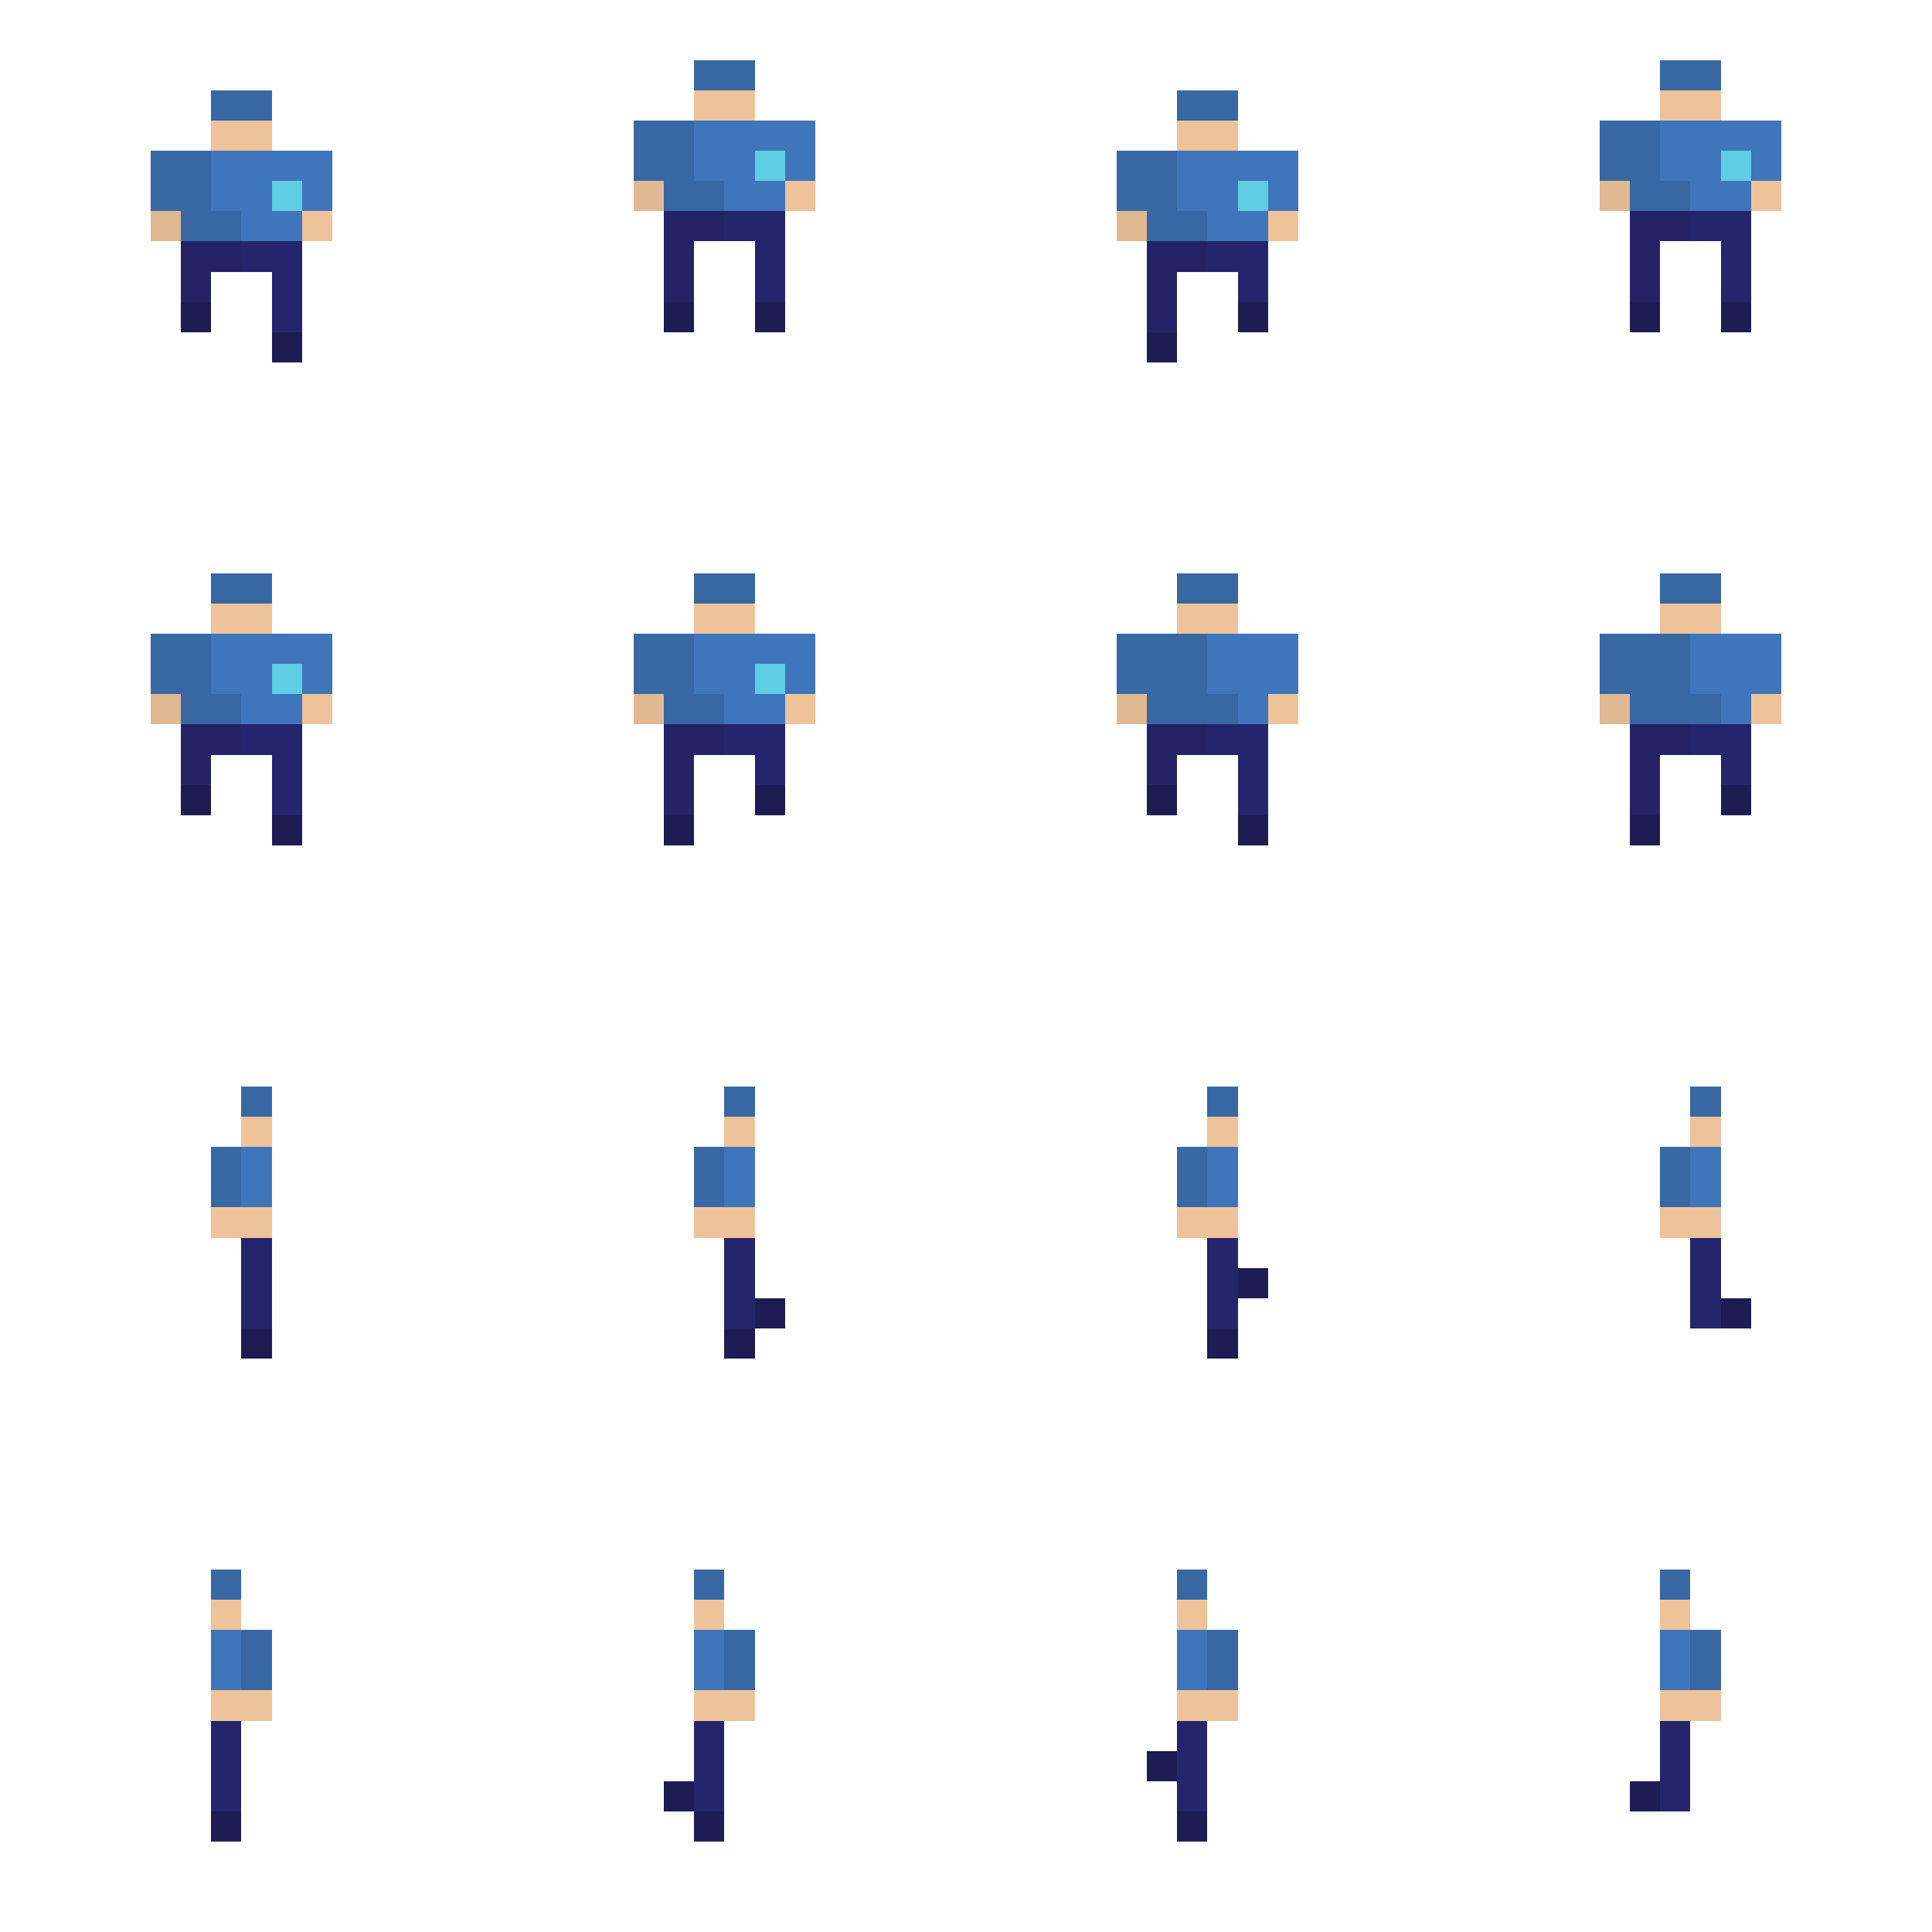
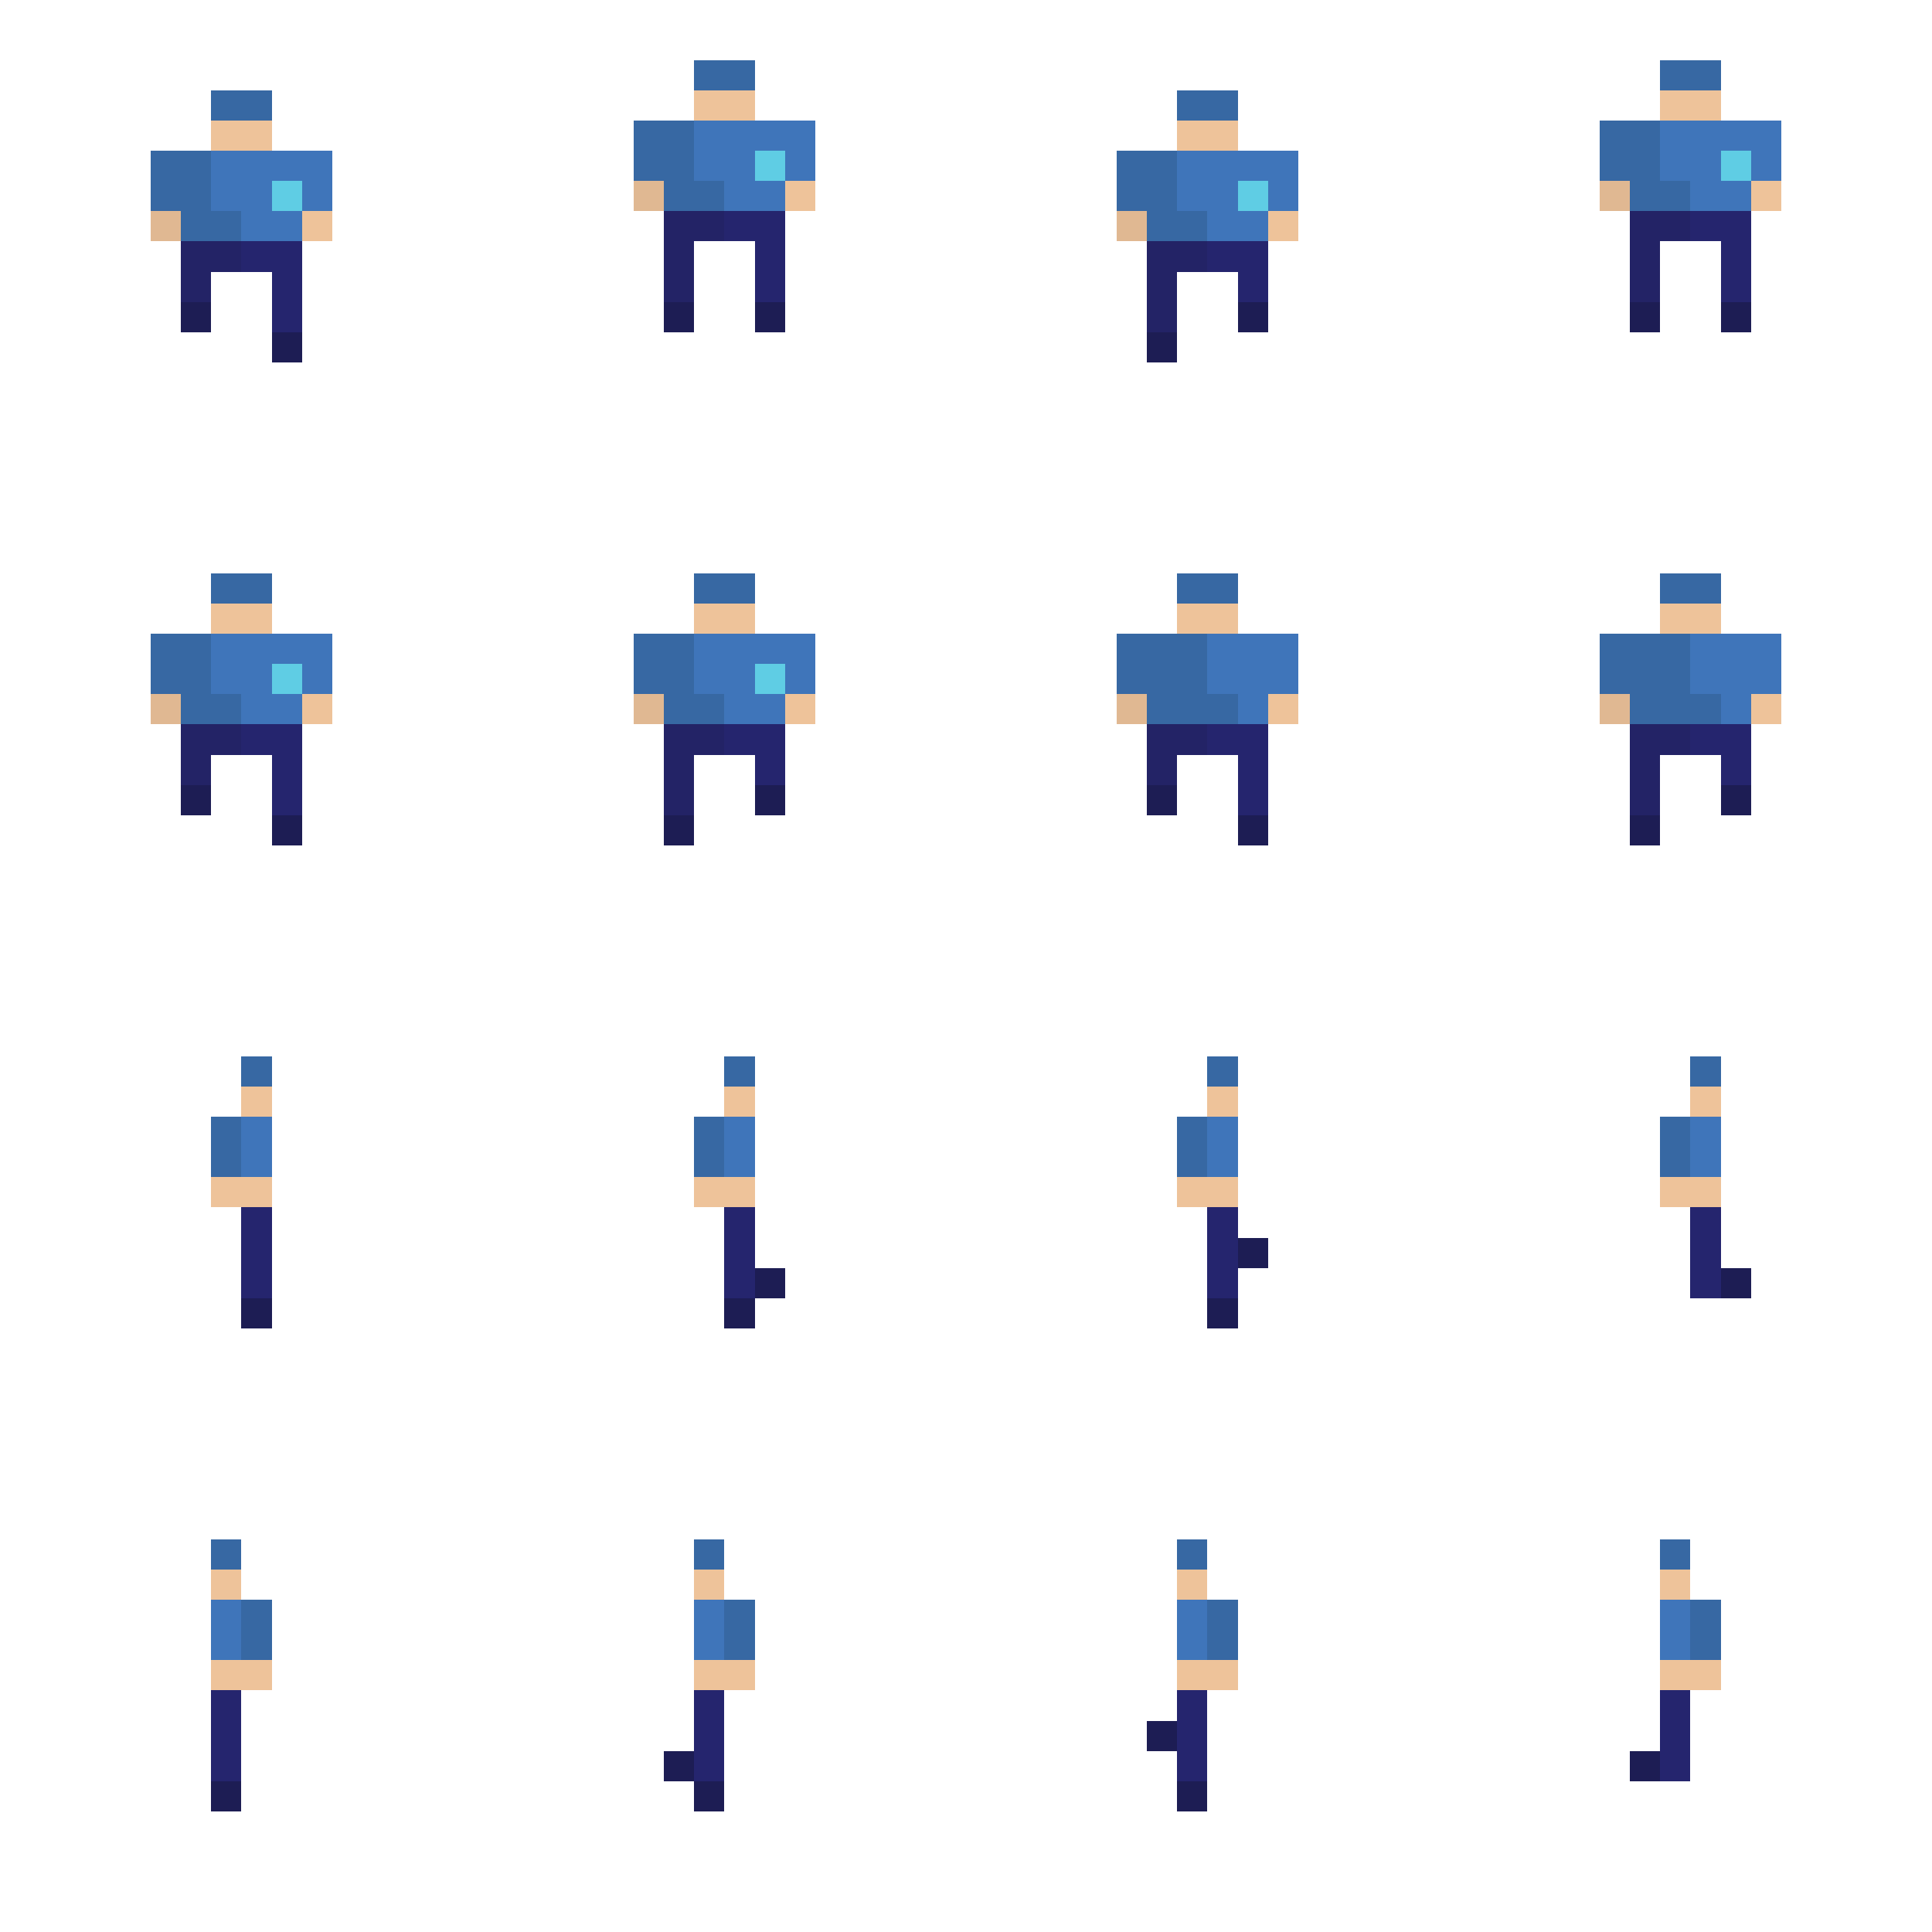
<svg xmlns="http://www.w3.org/2000/svg" version="1.1" width="64" height="64" shape-rendering="crispEdges">
  <rect x="23" y="2" width="1" height="1" fill="#3768A3" />
  <rect x="24" y="2" width="1" height="1" fill="#3768A3" />
  <rect x="55" y="2" width="1" height="1" fill="#3768A3" />
  <rect x="56" y="2" width="1" height="1" fill="#3768A3" />
  <rect x="7" y="3" width="1" height="1" fill="#3768A3" />
  <rect x="8" y="3" width="1" height="1" fill="#3768A3" />
  <rect x="23" y="3" width="1" height="1" fill="#EEC39A" />
  <rect x="24" y="3" width="1" height="1" fill="#EEC39A" />
  <rect x="39" y="3" width="1" height="1" fill="#3768A3" />
  <rect x="40" y="3" width="1" height="1" fill="#3768A3" />
  <rect x="55" y="3" width="1" height="1" fill="#EEC39A" />
  <rect x="56" y="3" width="1" height="1" fill="#EEC39A" />
  <rect x="7" y="4" width="1" height="1" fill="#EEC39A" />
  <rect x="8" y="4" width="1" height="1" fill="#EEC39A" />
  <rect x="21" y="4" width="1" height="1" fill="#3768A3" />
  <rect x="22" y="4" width="1" height="1" fill="#3768A3" />
  <rect x="23" y="4" width="1" height="1" fill="#3F75BA" />
  <rect x="24" y="4" width="1" height="1" fill="#3F75BA" />
  <rect x="25" y="4" width="1" height="1" fill="#3F75BA" />
  <rect x="26" y="4" width="1" height="1" fill="#3F75BA" />
  <rect x="39" y="4" width="1" height="1" fill="#EEC39A" />
  <rect x="40" y="4" width="1" height="1" fill="#EEC39A" />
  <rect x="53" y="4" width="1" height="1" fill="#3768A3" />
  <rect x="54" y="4" width="1" height="1" fill="#3768A3" />
  <rect x="55" y="4" width="1" height="1" fill="#3F75BA" />
  <rect x="56" y="4" width="1" height="1" fill="#3F75BA" />
  <rect x="57" y="4" width="1" height="1" fill="#3F75BA" />
  <rect x="58" y="4" width="1" height="1" fill="#3F75BA" />
  <rect x="5" y="5" width="1" height="1" fill="#3768A3" />
  <rect x="6" y="5" width="1" height="1" fill="#3768A3" />
  <rect x="7" y="5" width="1" height="1" fill="#3F75BA" />
  <rect x="8" y="5" width="1" height="1" fill="#3F75BA" />
  <rect x="9" y="5" width="1" height="1" fill="#3F75BA" />
  <rect x="10" y="5" width="1" height="1" fill="#3F75BA" />
  <rect x="21" y="5" width="1" height="1" fill="#3768A3" />
  <rect x="22" y="5" width="1" height="1" fill="#3768A3" />
  <rect x="23" y="5" width="1" height="1" fill="#3F75BA" />
  <rect x="24" y="5" width="1" height="1" fill="#3F75BA" />
  <rect x="25" y="5" width="1" height="1" fill="#5FCDE4" />
  <rect x="26" y="5" width="1" height="1" fill="#3F75BA" />
  <rect x="37" y="5" width="1" height="1" fill="#3768A3" />
  <rect x="38" y="5" width="1" height="1" fill="#3768A3" />
  <rect x="39" y="5" width="1" height="1" fill="#3F75BA" />
  <rect x="40" y="5" width="1" height="1" fill="#3F75BA" />
  <rect x="41" y="5" width="1" height="1" fill="#3F75BA" />
  <rect x="42" y="5" width="1" height="1" fill="#3F75BA" />
  <rect x="53" y="5" width="1" height="1" fill="#3768A3" />
  <rect x="54" y="5" width="1" height="1" fill="#3768A3" />
  <rect x="55" y="5" width="1" height="1" fill="#3F75BA" />
  <rect x="56" y="5" width="1" height="1" fill="#3F75BA" />
  <rect x="57" y="5" width="1" height="1" fill="#5FCDE4" />
  <rect x="58" y="5" width="1" height="1" fill="#3F75BA" />
  <rect x="5" y="6" width="1" height="1" fill="#3768A3" />
  <rect x="6" y="6" width="1" height="1" fill="#3768A3" />
  <rect x="7" y="6" width="1" height="1" fill="#3F75BA" />
  <rect x="8" y="6" width="1" height="1" fill="#3F75BA" />
  <rect x="9" y="6" width="1" height="1" fill="#5FCDE4" />
  <rect x="10" y="6" width="1" height="1" fill="#3F75BA" />
  <rect x="21" y="6" width="1" height="1" fill="#E0B892" />
  <rect x="22" y="6" width="1" height="1" fill="#3768A3" />
  <rect x="23" y="6" width="1" height="1" fill="#3768A3" />
  <rect x="24" y="6" width="1" height="1" fill="#3F75BA" />
  <rect x="25" y="6" width="1" height="1" fill="#3F75BA" />
  <rect x="26" y="6" width="1" height="1" fill="#EEC39A" />
  <rect x="37" y="6" width="1" height="1" fill="#3768A3" />
  <rect x="38" y="6" width="1" height="1" fill="#3768A3" />
  <rect x="39" y="6" width="1" height="1" fill="#3F75BA" />
  <rect x="40" y="6" width="1" height="1" fill="#3F75BA" />
  <rect x="41" y="6" width="1" height="1" fill="#5FCDE4" />
  <rect x="42" y="6" width="1" height="1" fill="#3F75BA" />
  <rect x="53" y="6" width="1" height="1" fill="#E0B892" />
  <rect x="54" y="6" width="1" height="1" fill="#3768A3" />
  <rect x="55" y="6" width="1" height="1" fill="#3768A3" />
  <rect x="56" y="6" width="1" height="1" fill="#3F75BA" />
  <rect x="57" y="6" width="1" height="1" fill="#3F75BA" />
  <rect x="58" y="6" width="1" height="1" fill="#EEC39A" />
  <rect x="5" y="7" width="1" height="1" fill="#E0B892" />
  <rect x="6" y="7" width="1" height="1" fill="#3768A3" />
  <rect x="7" y="7" width="1" height="1" fill="#3768A3" />
  <rect x="8" y="7" width="1" height="1" fill="#3F75BA" />
  <rect x="9" y="7" width="1" height="1" fill="#3F75BA" />
  <rect x="10" y="7" width="1" height="1" fill="#EEC39A" />
  <rect x="22" y="7" width="1" height="1" fill="#232366" />
  <rect x="23" y="7" width="1" height="1" fill="#232366" />
  <rect x="24" y="7" width="1" height="1" fill="#25256E" />
  <rect x="25" y="7" width="1" height="1" fill="#25256E" />
  <rect x="37" y="7" width="1" height="1" fill="#E0B892" />
  <rect x="38" y="7" width="1" height="1" fill="#3768A3" />
  <rect x="39" y="7" width="1" height="1" fill="#3768A3" />
  <rect x="40" y="7" width="1" height="1" fill="#3F75BA" />
  <rect x="41" y="7" width="1" height="1" fill="#3F75BA" />
  <rect x="42" y="7" width="1" height="1" fill="#EEC39A" />
  <rect x="54" y="7" width="1" height="1" fill="#232366" />
  <rect x="55" y="7" width="1" height="1" fill="#232366" />
  <rect x="56" y="7" width="1" height="1" fill="#25256E" />
  <rect x="57" y="7" width="1" height="1" fill="#25256E" />
  <rect x="6" y="8" width="1" height="1" fill="#232366" />
  <rect x="7" y="8" width="1" height="1" fill="#232366" />
  <rect x="8" y="8" width="1" height="1" fill="#25256E" />
  <rect x="9" y="8" width="1" height="1" fill="#25256E" />
  <rect x="22" y="8" width="1" height="1" fill="#232366" />
  <rect x="25" y="8" width="1" height="1" fill="#25256E" />
  <rect x="38" y="8" width="1" height="1" fill="#232366" />
  <rect x="39" y="8" width="1" height="1" fill="#232366" />
  <rect x="40" y="8" width="1" height="1" fill="#25256E" />
  <rect x="41" y="8" width="1" height="1" fill="#25256E" />
  <rect x="54" y="8" width="1" height="1" fill="#232366" />
  <rect x="57" y="8" width="1" height="1" fill="#25256E" />
  <rect x="6" y="9" width="1" height="1" fill="#232366" />
  <rect x="9" y="9" width="1" height="1" fill="#25256E" />
  <rect x="22" y="9" width="1" height="1" fill="#232366" />
  <rect x="25" y="9" width="1" height="1" fill="#25256E" />
  <rect x="38" y="9" width="1" height="1" fill="#232366" />
  <rect x="41" y="9" width="1" height="1" fill="#25256E" />
  <rect x="54" y="9" width="1" height="1" fill="#232366" />
  <rect x="57" y="9" width="1" height="1" fill="#25256E" />
  <rect x="6" y="10" width="1" height="1" fill="#1D1D54" />
  <rect x="9" y="10" width="1" height="1" fill="#25256E" />
  <rect x="22" y="10" width="1" height="1" fill="#1D1D54" />
  <rect x="25" y="10" width="1" height="1" fill="#1D1D54" />
  <rect x="38" y="10" width="1" height="1" fill="#232366" />
  <rect x="41" y="10" width="1" height="1" fill="#1D1D54" />
  <rect x="54" y="10" width="1" height="1" fill="#1D1D54" />
  <rect x="57" y="10" width="1" height="1" fill="#1D1D54" />
  <rect x="9" y="11" width="1" height="1" fill="#1D1D54" />
  <rect x="38" y="11" width="1" height="1" fill="#1D1D54" />
  <rect x="7" y="19" width="1" height="1" fill="#3768A3" />
  <rect x="8" y="19" width="1" height="1" fill="#3768A3" />
  <rect x="23" y="19" width="1" height="1" fill="#3768A3" />
  <rect x="24" y="19" width="1" height="1" fill="#3768A3" />
  <rect x="39" y="19" width="1" height="1" fill="#3768A3" />
  <rect x="40" y="19" width="1" height="1" fill="#3768A3" />
  <rect x="55" y="19" width="1" height="1" fill="#3768A3" />
  <rect x="56" y="19" width="1" height="1" fill="#3768A3" />
  <rect x="7" y="20" width="1" height="1" fill="#EEC39A" />
  <rect x="8" y="20" width="1" height="1" fill="#EEC39A" />
  <rect x="23" y="20" width="1" height="1" fill="#EEC39A" />
  <rect x="24" y="20" width="1" height="1" fill="#EEC39A" />
  <rect x="39" y="20" width="1" height="1" fill="#EEC39A" />
  <rect x="40" y="20" width="1" height="1" fill="#EEC39A" />
  <rect x="55" y="20" width="1" height="1" fill="#EEC39A" />
  <rect x="56" y="20" width="1" height="1" fill="#EEC39A" />
  <rect x="5" y="21" width="1" height="1" fill="#3768A3" />
  <rect x="6" y="21" width="1" height="1" fill="#3768A3" />
  <rect x="7" y="21" width="1" height="1" fill="#3F75BA" />
  <rect x="8" y="21" width="1" height="1" fill="#3F75BA" />
  <rect x="9" y="21" width="1" height="1" fill="#3F75BA" />
  <rect x="10" y="21" width="1" height="1" fill="#3F75BA" />
  <rect x="21" y="21" width="1" height="1" fill="#3768A3" />
  <rect x="22" y="21" width="1" height="1" fill="#3768A3" />
  <rect x="23" y="21" width="1" height="1" fill="#3F75BA" />
  <rect x="24" y="21" width="1" height="1" fill="#3F75BA" />
  <rect x="25" y="21" width="1" height="1" fill="#3F75BA" />
  <rect x="26" y="21" width="1" height="1" fill="#3F75BA" />
  <rect x="37" y="21" width="1" height="1" fill="#3768A3" />
  <rect x="38" y="21" width="1" height="1" fill="#3768A3" />
  <rect x="39" y="21" width="1" height="1" fill="#3768A3" />
  <rect x="40" y="21" width="1" height="1" fill="#3F75BA" />
  <rect x="41" y="21" width="1" height="1" fill="#3F75BA" />
  <rect x="42" y="21" width="1" height="1" fill="#3F75BA" />
  <rect x="53" y="21" width="1" height="1" fill="#3768A3" />
  <rect x="54" y="21" width="1" height="1" fill="#3768A3" />
  <rect x="55" y="21" width="1" height="1" fill="#3768A3" />
  <rect x="56" y="21" width="1" height="1" fill="#3F75BA" />
  <rect x="57" y="21" width="1" height="1" fill="#3F75BA" />
  <rect x="58" y="21" width="1" height="1" fill="#3F75BA" />
  <rect x="5" y="22" width="1" height="1" fill="#3768A3" />
  <rect x="6" y="22" width="1" height="1" fill="#3768A3" />
  <rect x="7" y="22" width="1" height="1" fill="#3F75BA" />
  <rect x="8" y="22" width="1" height="1" fill="#3F75BA" />
  <rect x="9" y="22" width="1" height="1" fill="#5FCDE4" />
  <rect x="10" y="22" width="1" height="1" fill="#3F75BA" />
  <rect x="21" y="22" width="1" height="1" fill="#3768A3" />
  <rect x="22" y="22" width="1" height="1" fill="#3768A3" />
  <rect x="23" y="22" width="1" height="1" fill="#3F75BA" />
  <rect x="24" y="22" width="1" height="1" fill="#3F75BA" />
  <rect x="25" y="22" width="1" height="1" fill="#5FCDE4" />
  <rect x="26" y="22" width="1" height="1" fill="#3F75BA" />
  <rect x="37" y="22" width="1" height="1" fill="#3768A3" />
  <rect x="38" y="22" width="1" height="1" fill="#3768A3" />
  <rect x="39" y="22" width="1" height="1" fill="#3768A3" />
  <rect x="40" y="22" width="1" height="1" fill="#3F75BA" />
  <rect x="41" y="22" width="1" height="1" fill="#3F75BA" />
  <rect x="42" y="22" width="1" height="1" fill="#3F75BA" />
  <rect x="53" y="22" width="1" height="1" fill="#3768A3" />
  <rect x="54" y="22" width="1" height="1" fill="#3768A3" />
  <rect x="55" y="22" width="1" height="1" fill="#3768A3" />
  <rect x="56" y="22" width="1" height="1" fill="#3F75BA" />
  <rect x="57" y="22" width="1" height="1" fill="#3F75BA" />
  <rect x="58" y="22" width="1" height="1" fill="#3F75BA" />
  <rect x="5" y="23" width="1" height="1" fill="#E0B892" />
  <rect x="6" y="23" width="1" height="1" fill="#3768A3" />
  <rect x="7" y="23" width="1" height="1" fill="#3768A3" />
  <rect x="8" y="23" width="1" height="1" fill="#3F75BA" />
  <rect x="9" y="23" width="1" height="1" fill="#3F75BA" />
  <rect x="10" y="23" width="1" height="1" fill="#EEC39A" />
  <rect x="21" y="23" width="1" height="1" fill="#E0B892" />
  <rect x="22" y="23" width="1" height="1" fill="#3768A3" />
  <rect x="23" y="23" width="1" height="1" fill="#3768A3" />
  <rect x="24" y="23" width="1" height="1" fill="#3F75BA" />
  <rect x="25" y="23" width="1" height="1" fill="#3F75BA" />
  <rect x="26" y="23" width="1" height="1" fill="#EEC39A" />
  <rect x="37" y="23" width="1" height="1" fill="#E0B892" />
  <rect x="38" y="23" width="1" height="1" fill="#3768A3" />
  <rect x="39" y="23" width="1" height="1" fill="#3768A3" />
  <rect x="40" y="23" width="1" height="1" fill="#3768A3" />
  <rect x="41" y="23" width="1" height="1" fill="#3F75BA" />
  <rect x="42" y="23" width="1" height="1" fill="#EEC39A" />
  <rect x="53" y="23" width="1" height="1" fill="#E0B892" />
  <rect x="54" y="23" width="1" height="1" fill="#3768A3" />
  <rect x="55" y="23" width="1" height="1" fill="#3768A3" />
  <rect x="56" y="23" width="1" height="1" fill="#3768A3" />
  <rect x="57" y="23" width="1" height="1" fill="#3F75BA" />
  <rect x="58" y="23" width="1" height="1" fill="#EEC39A" />
  <rect x="6" y="24" width="1" height="1" fill="#232366" />
  <rect x="7" y="24" width="1" height="1" fill="#232366" />
  <rect x="8" y="24" width="1" height="1" fill="#25256E" />
  <rect x="9" y="24" width="1" height="1" fill="#25256E" />
  <rect x="22" y="24" width="1" height="1" fill="#232366" />
  <rect x="23" y="24" width="1" height="1" fill="#232366" />
  <rect x="24" y="24" width="1" height="1" fill="#25256E" />
  <rect x="25" y="24" width="1" height="1" fill="#25256E" />
  <rect x="38" y="24" width="1" height="1" fill="#232366" />
  <rect x="39" y="24" width="1" height="1" fill="#232366" />
  <rect x="40" y="24" width="1" height="1" fill="#25256E" />
  <rect x="41" y="24" width="1" height="1" fill="#25256E" />
  <rect x="54" y="24" width="1" height="1" fill="#232366" />
  <rect x="55" y="24" width="1" height="1" fill="#232366" />
  <rect x="56" y="24" width="1" height="1" fill="#25256E" />
  <rect x="57" y="24" width="1" height="1" fill="#25256E" />
  <rect x="6" y="25" width="1" height="1" fill="#232366" />
  <rect x="9" y="25" width="1" height="1" fill="#25256E" />
  <rect x="22" y="25" width="1" height="1" fill="#232366" />
  <rect x="25" y="25" width="1" height="1" fill="#25256E" />
  <rect x="38" y="25" width="1" height="1" fill="#232366" />
  <rect x="41" y="25" width="1" height="1" fill="#25256E" />
  <rect x="54" y="25" width="1" height="1" fill="#232366" />
  <rect x="57" y="25" width="1" height="1" fill="#25256E" />
  <rect x="6" y="26" width="1" height="1" fill="#1D1D54" />
  <rect x="9" y="26" width="1" height="1" fill="#25256E" />
  <rect x="22" y="26" width="1" height="1" fill="#232366" />
  <rect x="25" y="26" width="1" height="1" fill="#1D1D54" />
  <rect x="38" y="26" width="1" height="1" fill="#1D1D54" />
  <rect x="41" y="26" width="1" height="1" fill="#25256E" />
  <rect x="54" y="26" width="1" height="1" fill="#232366" />
  <rect x="57" y="26" width="1" height="1" fill="#1D1D54" />
  <rect x="9" y="27" width="1" height="1" fill="#1D1D54" />
  <rect x="22" y="27" width="1" height="1" fill="#1D1D54" />
  <rect x="41" y="27" width="1" height="1" fill="#1D1D54" />
  <rect x="54" y="27" width="1" height="1" fill="#1D1D54" />
-   <rect x="8" y="36" width="1" height="1" fill="#3768A3" />
-   <rect x="24" y="36" width="1" height="1" fill="#3768A3" />
-   <rect x="40" y="36" width="1" height="1" fill="#3768A3" />
-   <rect x="56" y="36" width="1" height="1" fill="#3768A3" />
-   <rect x="8" y="37" width="1" height="1" fill="#EEC39A" />
-   <rect x="24" y="37" width="1" height="1" fill="#EEC39A" />
-   <rect x="40" y="37" width="1" height="1" fill="#EEC39A" />
-   <rect x="56" y="37" width="1" height="1" fill="#EEC39A" />
+   <rect x="8" y="35" width="1" height="1" fill="#3768A3" />
+   <rect x="24" y="35" width="1" height="1" fill="#3768A3" />
+   <rect x="40" y="35" width="1" height="1" fill="#3768A3" />
+   <rect x="56" y="35" width="1" height="1" fill="#3768A3" />
+   <rect x="8" y="36" width="1" height="1" fill="#EEC39A" />
+   <rect x="24" y="36" width="1" height="1" fill="#EEC39A" />
+   <rect x="40" y="36" width="1" height="1" fill="#EEC39A" />
+   <rect x="56" y="36" width="1" height="1" fill="#EEC39A" />
+   <rect x="7" y="37" width="1" height="1" fill="#3768A3" />
+   <rect x="8" y="37" width="1" height="1" fill="#3F75BA" />
+   <rect x="23" y="37" width="1" height="1" fill="#3768A3" />
+   <rect x="24" y="37" width="1" height="1" fill="#3F75BA" />
+   <rect x="39" y="37" width="1" height="1" fill="#3768A3" />
+   <rect x="40" y="37" width="1" height="1" fill="#3F75BA" />
+   <rect x="55" y="37" width="1" height="1" fill="#3768A3" />
+   <rect x="56" y="37" width="1" height="1" fill="#3F75BA" />
  <rect x="7" y="38" width="1" height="1" fill="#3768A3" />
  <rect x="8" y="38" width="1" height="1" fill="#3F75BA" />
  <rect x="23" y="38" width="1" height="1" fill="#3768A3" />
  <rect x="24" y="38" width="1" height="1" fill="#3F75BA" />
  <rect x="39" y="38" width="1" height="1" fill="#3768A3" />
  <rect x="40" y="38" width="1" height="1" fill="#3F75BA" />
  <rect x="55" y="38" width="1" height="1" fill="#3768A3" />
  <rect x="56" y="38" width="1" height="1" fill="#3F75BA" />
-   <rect x="7" y="39" width="1" height="1" fill="#3768A3" />
-   <rect x="8" y="39" width="1" height="1" fill="#3F75BA" />
-   <rect x="23" y="39" width="1" height="1" fill="#3768A3" />
-   <rect x="24" y="39" width="1" height="1" fill="#3F75BA" />
-   <rect x="39" y="39" width="1" height="1" fill="#3768A3" />
-   <rect x="40" y="39" width="1" height="1" fill="#3F75BA" />
-   <rect x="55" y="39" width="1" height="1" fill="#3768A3" />
-   <rect x="56" y="39" width="1" height="1" fill="#3F75BA" />
-   <rect x="7" y="40" width="1" height="1" fill="#EEC39A" />
-   <rect x="8" y="40" width="1" height="1" fill="#EEC39A" />
-   <rect x="23" y="40" width="1" height="1" fill="#EEC39A" />
-   <rect x="24" y="40" width="1" height="1" fill="#EEC39A" />
-   <rect x="39" y="40" width="1" height="1" fill="#EEC39A" />
-   <rect x="40" y="40" width="1" height="1" fill="#EEC39A" />
-   <rect x="55" y="40" width="1" height="1" fill="#EEC39A" />
-   <rect x="56" y="40" width="1" height="1" fill="#EEC39A" />
+   <rect x="7" y="39" width="1" height="1" fill="#EEC39A" />
+   <rect x="8" y="39" width="1" height="1" fill="#EEC39A" />
+   <rect x="23" y="39" width="1" height="1" fill="#EEC39A" />
+   <rect x="24" y="39" width="1" height="1" fill="#EEC39A" />
+   <rect x="39" y="39" width="1" height="1" fill="#EEC39A" />
+   <rect x="40" y="39" width="1" height="1" fill="#EEC39A" />
+   <rect x="55" y="39" width="1" height="1" fill="#EEC39A" />
+   <rect x="56" y="39" width="1" height="1" fill="#EEC39A" />
+   <rect x="8" y="40" width="1" height="1" fill="#25256E" />
+   <rect x="24" y="40" width="1" height="1" fill="#25256E" />
+   <rect x="40" y="40" width="1" height="1" fill="#25256E" />
+   <rect x="56" y="40" width="1" height="1" fill="#25256E" />
  <rect x="8" y="41" width="1" height="1" fill="#25256E" />
  <rect x="24" y="41" width="1" height="1" fill="#25256E" />
  <rect x="40" y="41" width="1" height="1" fill="#25256E" />
+   <rect x="41" y="41" width="1" height="1" fill="#1D1D54" />
  <rect x="56" y="41" width="1" height="1" fill="#25256E" />
  <rect x="8" y="42" width="1" height="1" fill="#25256E" />
  <rect x="24" y="42" width="1" height="1" fill="#25256E" />
+   <rect x="25" y="42" width="1" height="1" fill="#1D1D54" />
  <rect x="40" y="42" width="1" height="1" fill="#25256E" />
-   <rect x="41" y="42" width="1" height="1" fill="#1D1D54" />
  <rect x="56" y="42" width="1" height="1" fill="#25256E" />
-   <rect x="8" y="43" width="1" height="1" fill="#25256E" />
-   <rect x="24" y="43" width="1" height="1" fill="#25256E" />
-   <rect x="25" y="43" width="1" height="1" fill="#1D1D54" />
-   <rect x="40" y="43" width="1" height="1" fill="#25256E" />
-   <rect x="56" y="43" width="1" height="1" fill="#25256E" />
-   <rect x="57" y="43" width="1" height="1" fill="#1D1D54" />
-   <rect x="8" y="44" width="1" height="1" fill="#1D1D54" />
-   <rect x="24" y="44" width="1" height="1" fill="#1D1D54" />
-   <rect x="40" y="44" width="1" height="1" fill="#1D1D54" />
-   <rect x="7" y="52" width="1" height="1" fill="#3768A3" />
-   <rect x="23" y="52" width="1" height="1" fill="#3768A3" />
-   <rect x="39" y="52" width="1" height="1" fill="#3768A3" />
-   <rect x="55" y="52" width="1" height="1" fill="#3768A3" />
-   <rect x="7" y="53" width="1" height="1" fill="#EEC39A" />
-   <rect x="23" y="53" width="1" height="1" fill="#EEC39A" />
-   <rect x="39" y="53" width="1" height="1" fill="#EEC39A" />
-   <rect x="55" y="53" width="1" height="1" fill="#EEC39A" />
+   <rect x="57" y="42" width="1" height="1" fill="#1D1D54" />
+   <rect x="8" y="43" width="1" height="1" fill="#1D1D54" />
+   <rect x="24" y="43" width="1" height="1" fill="#1D1D54" />
+   <rect x="40" y="43" width="1" height="1" fill="#1D1D54" />
+   <rect x="7" y="51" width="1" height="1" fill="#3768A3" />
+   <rect x="23" y="51" width="1" height="1" fill="#3768A3" />
+   <rect x="39" y="51" width="1" height="1" fill="#3768A3" />
+   <rect x="55" y="51" width="1" height="1" fill="#3768A3" />
+   <rect x="7" y="52" width="1" height="1" fill="#EEC39A" />
+   <rect x="23" y="52" width="1" height="1" fill="#EEC39A" />
+   <rect x="39" y="52" width="1" height="1" fill="#EEC39A" />
+   <rect x="55" y="52" width="1" height="1" fill="#EEC39A" />
+   <rect x="7" y="53" width="1" height="1" fill="#3F75BA" />
+   <rect x="8" y="53" width="1" height="1" fill="#3768A3" />
+   <rect x="23" y="53" width="1" height="1" fill="#3F75BA" />
+   <rect x="24" y="53" width="1" height="1" fill="#3768A3" />
+   <rect x="39" y="53" width="1" height="1" fill="#3F75BA" />
+   <rect x="40" y="53" width="1" height="1" fill="#3768A3" />
+   <rect x="55" y="53" width="1" height="1" fill="#3F75BA" />
+   <rect x="56" y="53" width="1" height="1" fill="#3768A3" />
  <rect x="7" y="54" width="1" height="1" fill="#3F75BA" />
  <rect x="8" y="54" width="1" height="1" fill="#3768A3" />
  <rect x="23" y="54" width="1" height="1" fill="#3F75BA" />
  <rect x="24" y="54" width="1" height="1" fill="#3768A3" />
  <rect x="39" y="54" width="1" height="1" fill="#3F75BA" />
  <rect x="40" y="54" width="1" height="1" fill="#3768A3" />
  <rect x="55" y="54" width="1" height="1" fill="#3F75BA" />
  <rect x="56" y="54" width="1" height="1" fill="#3768A3" />
-   <rect x="7" y="55" width="1" height="1" fill="#3F75BA" />
-   <rect x="8" y="55" width="1" height="1" fill="#3768A3" />
-   <rect x="23" y="55" width="1" height="1" fill="#3F75BA" />
-   <rect x="24" y="55" width="1" height="1" fill="#3768A3" />
-   <rect x="39" y="55" width="1" height="1" fill="#3F75BA" />
-   <rect x="40" y="55" width="1" height="1" fill="#3768A3" />
-   <rect x="55" y="55" width="1" height="1" fill="#3F75BA" />
-   <rect x="56" y="55" width="1" height="1" fill="#3768A3" />
-   <rect x="7" y="56" width="1" height="1" fill="#EEC39A" />
-   <rect x="8" y="56" width="1" height="1" fill="#EEC39A" />
-   <rect x="23" y="56" width="1" height="1" fill="#EEC39A" />
-   <rect x="24" y="56" width="1" height="1" fill="#EEC39A" />
-   <rect x="39" y="56" width="1" height="1" fill="#EEC39A" />
-   <rect x="40" y="56" width="1" height="1" fill="#EEC39A" />
-   <rect x="55" y="56" width="1" height="1" fill="#EEC39A" />
-   <rect x="56" y="56" width="1" height="1" fill="#EEC39A" />
+   <rect x="7" y="55" width="1" height="1" fill="#EEC39A" />
+   <rect x="8" y="55" width="1" height="1" fill="#EEC39A" />
+   <rect x="23" y="55" width="1" height="1" fill="#EEC39A" />
+   <rect x="24" y="55" width="1" height="1" fill="#EEC39A" />
+   <rect x="39" y="55" width="1" height="1" fill="#EEC39A" />
+   <rect x="40" y="55" width="1" height="1" fill="#EEC39A" />
+   <rect x="55" y="55" width="1" height="1" fill="#EEC39A" />
+   <rect x="56" y="55" width="1" height="1" fill="#EEC39A" />
+   <rect x="7" y="56" width="1" height="1" fill="#25256E" />
+   <rect x="23" y="56" width="1" height="1" fill="#25256E" />
+   <rect x="39" y="56" width="1" height="1" fill="#25256E" />
+   <rect x="55" y="56" width="1" height="1" fill="#25256E" />
  <rect x="7" y="57" width="1" height="1" fill="#25256E" />
  <rect x="23" y="57" width="1" height="1" fill="#25256E" />
+   <rect x="38" y="57" width="1" height="1" fill="#1D1D54" />
  <rect x="39" y="57" width="1" height="1" fill="#25256E" />
  <rect x="55" y="57" width="1" height="1" fill="#25256E" />
  <rect x="7" y="58" width="1" height="1" fill="#25256E" />
+   <rect x="22" y="58" width="1" height="1" fill="#1D1D54" />
  <rect x="23" y="58" width="1" height="1" fill="#25256E" />
-   <rect x="38" y="58" width="1" height="1" fill="#1D1D54" />
  <rect x="39" y="58" width="1" height="1" fill="#25256E" />
+   <rect x="54" y="58" width="1" height="1" fill="#1D1D54" />
  <rect x="55" y="58" width="1" height="1" fill="#25256E" />
-   <rect x="7" y="59" width="1" height="1" fill="#25256E" />
-   <rect x="22" y="59" width="1" height="1" fill="#1D1D54" />
-   <rect x="23" y="59" width="1" height="1" fill="#25256E" />
-   <rect x="39" y="59" width="1" height="1" fill="#25256E" />
-   <rect x="54" y="59" width="1" height="1" fill="#1D1D54" />
-   <rect x="55" y="59" width="1" height="1" fill="#25256E" />
-   <rect x="7" y="60" width="1" height="1" fill="#1D1D54" />
-   <rect x="23" y="60" width="1" height="1" fill="#1D1D54" />
-   <rect x="39" y="60" width="1" height="1" fill="#1D1D54" />
+   <rect x="7" y="59" width="1" height="1" fill="#1D1D54" />
+   <rect x="23" y="59" width="1" height="1" fill="#1D1D54" />
+   <rect x="39" y="59" width="1" height="1" fill="#1D1D54" />
</svg>
